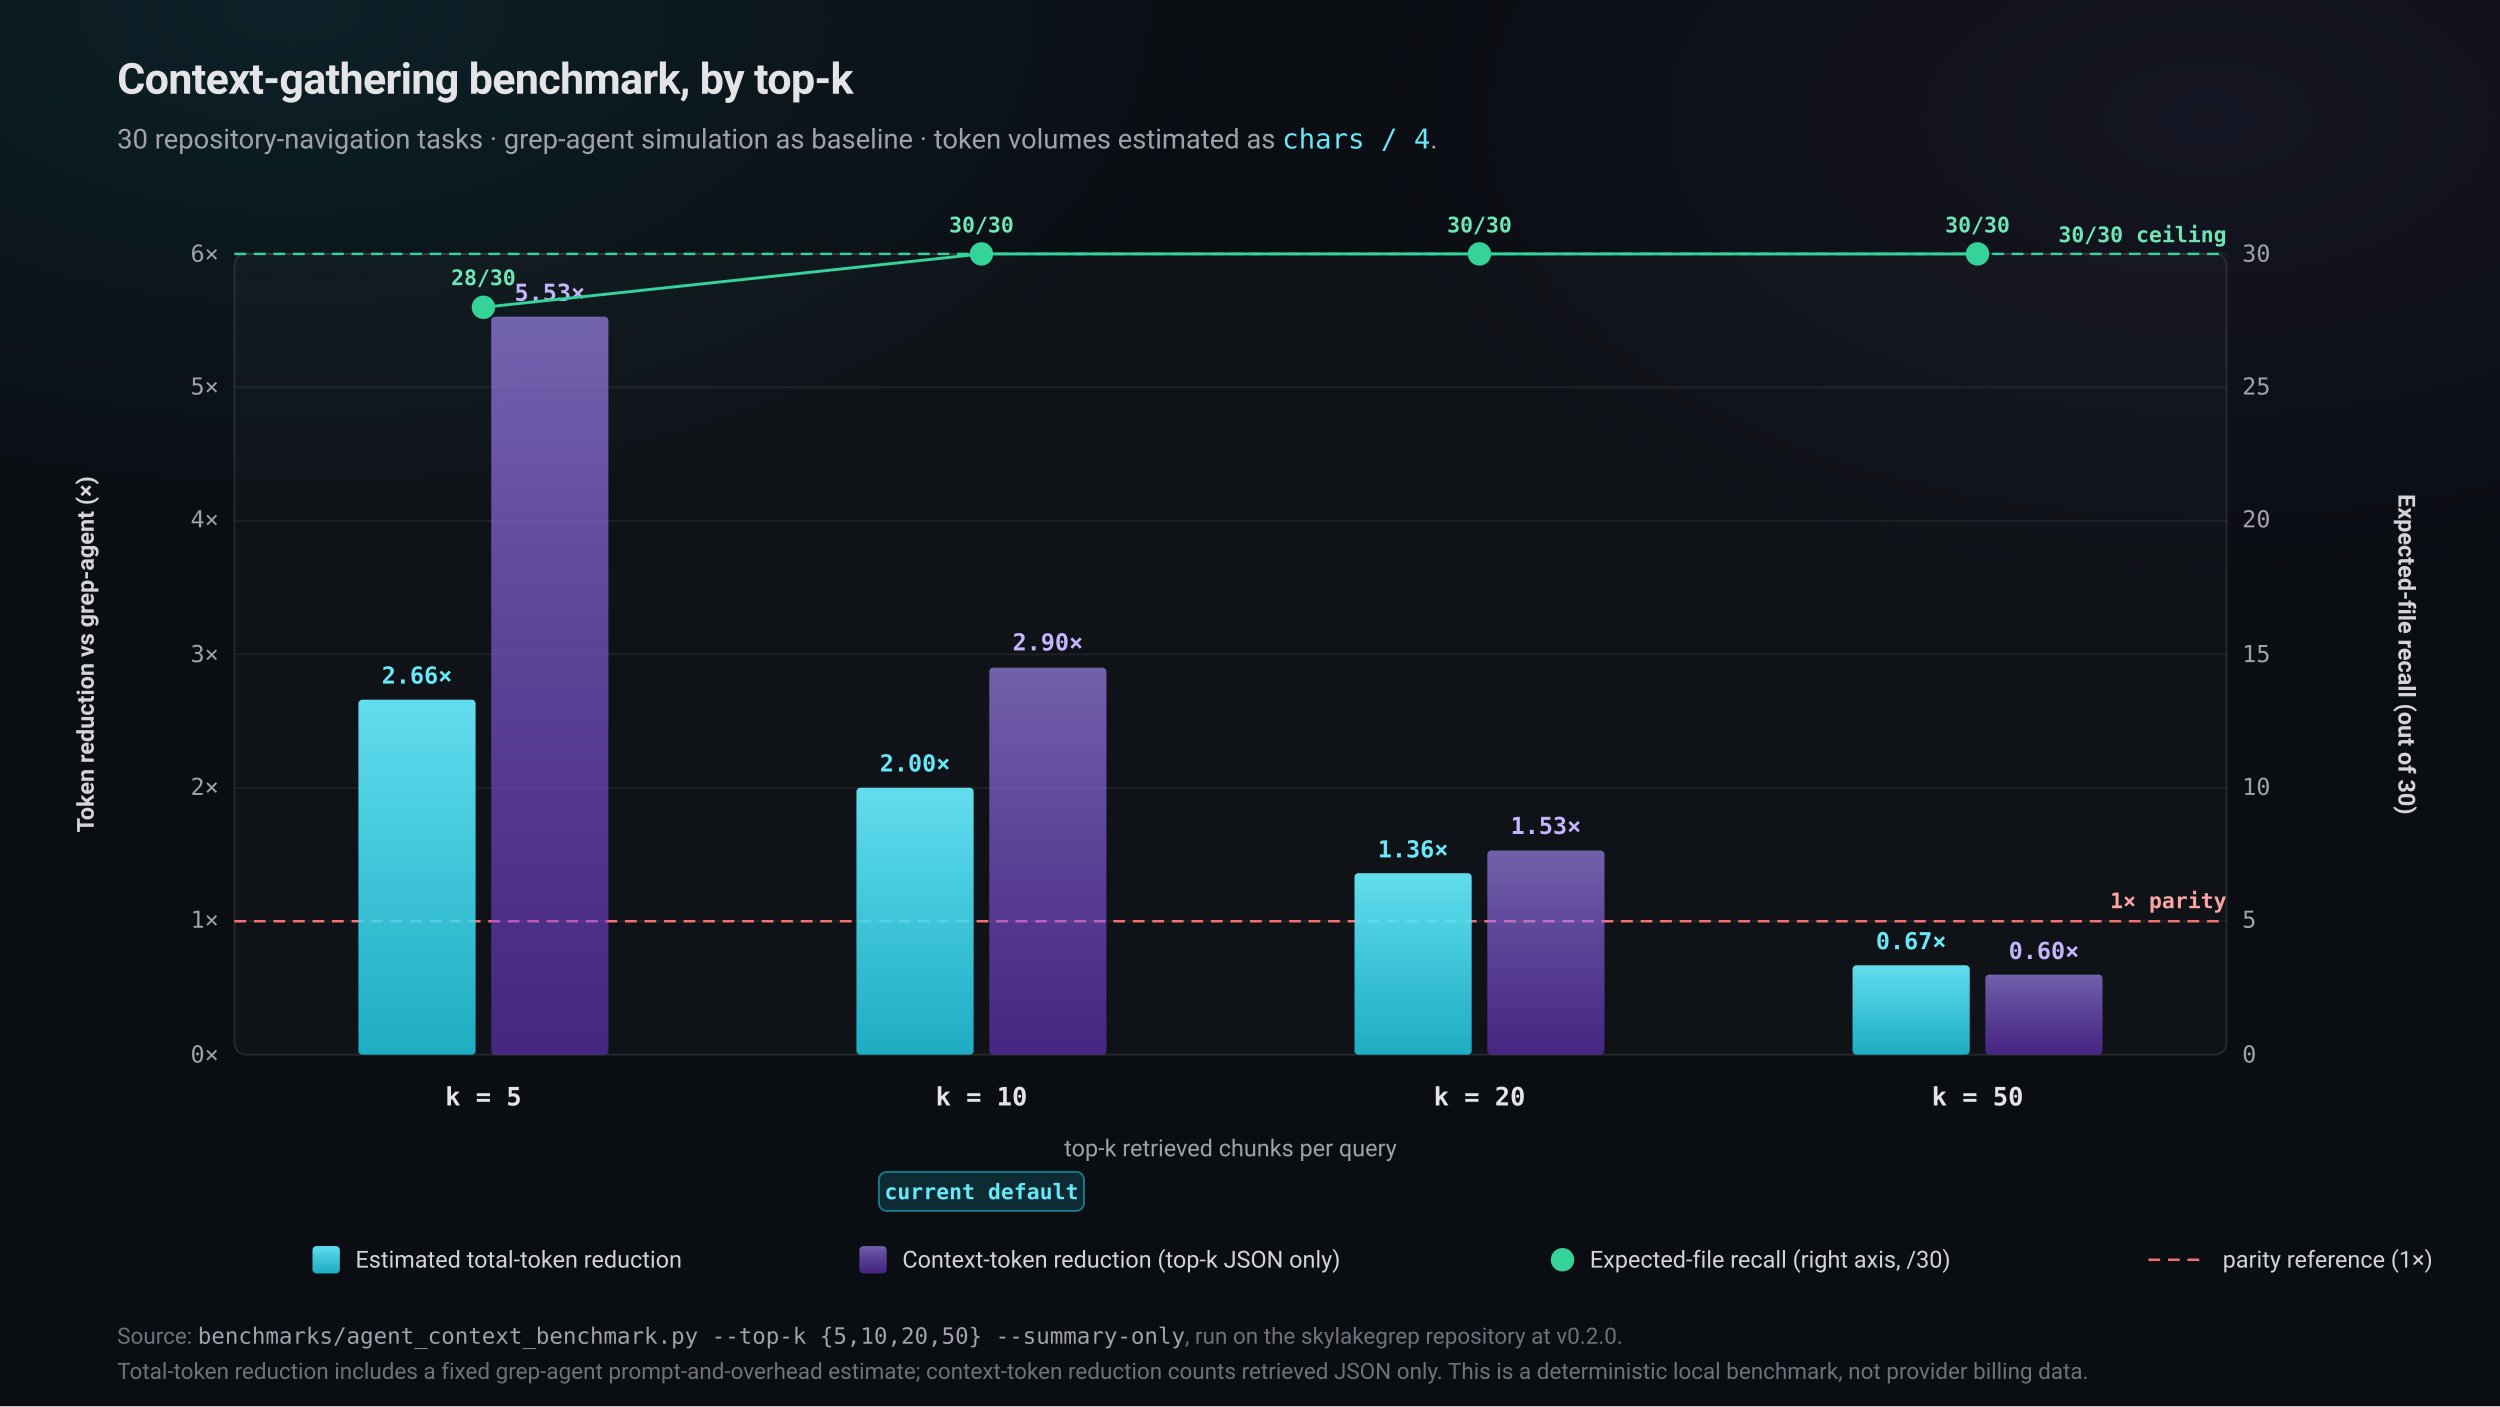
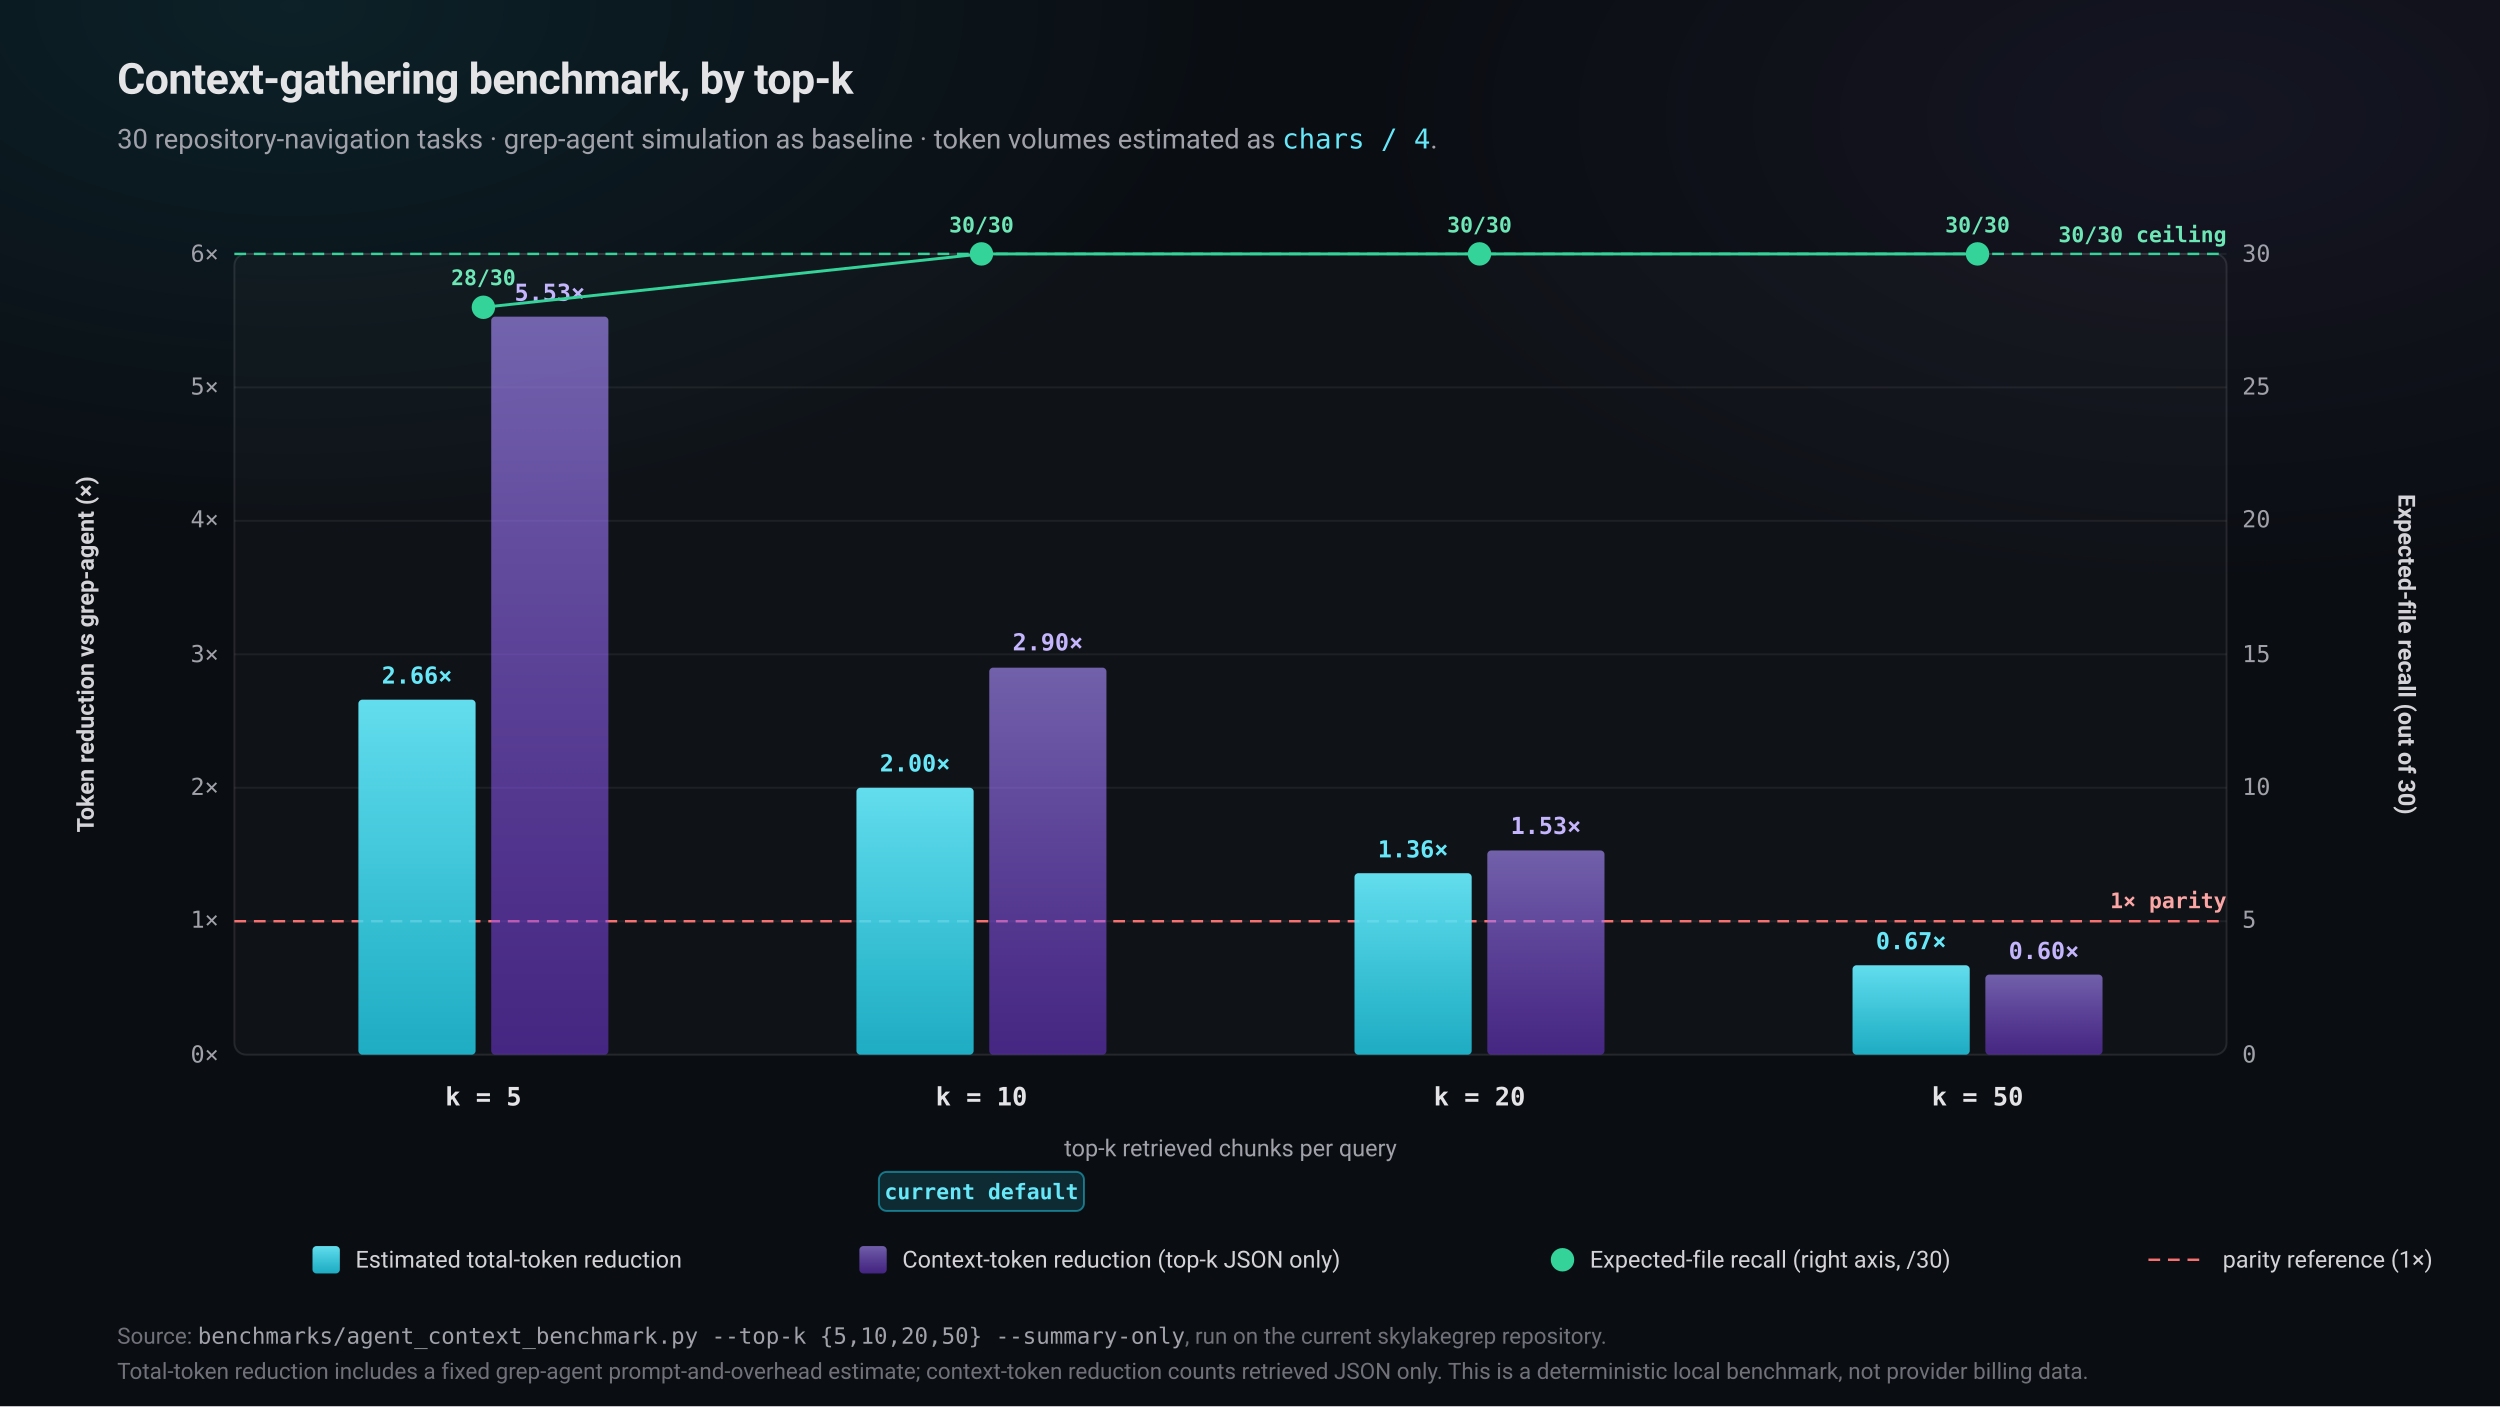
<svg xmlns="http://www.w3.org/2000/svg" viewBox="0 0 1280 720" role="img" aria-labelledby="bench-title bench-desc" font-family="ui-sans-serif, -apple-system, 'Segoe UI', Roboto, system-ui, sans-serif">
  <defs>
    <linearGradient id="bar-primary" x1="0" y1="0" x2="0" y2="1">
      <stop offset="0%" stop-color="#67e8f9" stop-opacity="0.95" />
      <stop offset="100%" stop-color="#22d3ee" stop-opacity="0.80" />
    </linearGradient>
    <linearGradient id="bar-secondary" x1="0" y1="0" x2="0" y2="1">
      <stop offset="0%" stop-color="rgba(167,139,250,0.65)" />
      <stop offset="100%" stop-color="rgba(124,58,237,0.50)" />
    </linearGradient>
    <radialGradient id="bench-orb-cy" cx="12%" cy="0%" r="55%">
      <stop offset="0%" stop-color="rgba(34,211,238,0.10)" />
      <stop offset="70%" stop-color="rgba(34,211,238,0)" />
    </radialGradient>
    <radialGradient id="bench-orb-vi" cx="88%" cy="8%" r="48%">
      <stop offset="0%" stop-color="rgba(167,139,250,0.07)" />
      <stop offset="70%" stop-color="rgba(167,139,250,0)" />
    </radialGradient>
  </defs>
  <rect width="1280" height="720" fill="#0a0d12" />
  <rect width="1280" height="720" fill="url(#bench-orb-cy)" />
  <rect width="1280" height="720" fill="url(#bench-orb-vi)" />
  <text x="60" y="48" font-size="22" font-weight="600" fill="#e4e4e7" letter-spacing="-0.015em">Context-gathering benchmark, by top-k</text>
  <text x="60" y="76" font-size="14" fill="#a1a1aa">30 repository-navigation tasks · grep-agent simulation as baseline · token volumes estimated as <tspan font-family="ui-monospace, Menlo, Consolas, monospace" fill="#67e8f9">chars / 4</tspan>.</text>
  <rect x="120" y="130" width="1020" height="410" fill="rgba(255,255,255,0.02)" stroke="rgba(255,255,255,0.10)" stroke-width="1" rx="6" />
  <g stroke="rgba(255,255,255,0.06)" stroke-width="1">
    <line x1="120" y1="471.67" x2="1140" y2="471.67" />
    <line x1="120" y1="403.33" x2="1140" y2="403.33" />
    <line x1="120" y1="335.00" x2="1140" y2="335.00" />
    <line x1="120" y1="266.67" x2="1140" y2="266.67" />
    <line x1="120" y1="198.33" x2="1140" y2="198.33" />
    <line x1="120" y1="130.00" x2="1140" y2="130.00" />
  </g>
  <g font-size="12" fill="#a1a1aa" text-anchor="end" font-family="ui-monospace, Menlo, Consolas, monospace">
    <text x="112" y="544">0×</text>
    <text x="112" y="475">1×</text>
    <text x="112" y="407">2×</text>
    <text x="112" y="339">3×</text>
    <text x="112" y="270">4×</text>
    <text x="112" y="202">5×</text>
    <text x="112" y="134">6×</text>
  </g>
  <text x="48" y="335" font-size="12" font-weight="600" fill="#d4d4d8" transform="rotate(-90 48 335)" text-anchor="middle">Token reduction vs grep-agent (×)</text>
  <g font-size="12" fill="#a1a1aa" text-anchor="start" font-family="ui-monospace, Menlo, Consolas, monospace">
    <text x="1148" y="544">0</text>
    <text x="1148" y="475">5</text>
    <text x="1148" y="407">10</text>
    <text x="1148" y="339">15</text>
    <text x="1148" y="270">20</text>
    <text x="1148" y="202">25</text>
    <text x="1148" y="134">30</text>
  </g>
  <text x="1228" y="335" font-size="12" font-weight="600" fill="#d4d4d8" transform="rotate(90 1228 335)" text-anchor="middle">Expected-file recall (out of 30)</text>
  <line x1="120" y1="471.67" x2="1140" y2="471.67" stroke="#f87171" stroke-width="1.25" stroke-dasharray="6 4" />
  <text x="1140" y="465" text-anchor="end" font-size="11" font-weight="700" fill="#fca5a5" font-family="ui-monospace, Menlo, Consolas, monospace">1× parity</text>
  <line x1="120" y1="130" x2="1140" y2="130" stroke="#34d399" stroke-width="1.25" stroke-dasharray="6 4" />
  <text x="1140" y="124" text-anchor="end" font-size="11" font-weight="700" fill="#6ee7b7" font-family="ui-monospace, Menlo, Consolas, monospace">30/30 ceiling</text>
  <rect x="183.5" y="358.23" width="60" height="181.77" fill="url(#bar-primary)" rx="2" />
  <text x="213.5" y="350" text-anchor="middle" font-size="12" font-weight="700" fill="#67e8f9" font-family="ui-monospace, Menlo, Consolas, monospace">2.66×</text>
  <rect x="251.5" y="162.12" width="60" height="377.88" fill="url(#bar-secondary)" rx="2" />
  <text x="281.5" y="154" text-anchor="middle" font-size="12" font-weight="700" fill="#c4b5fd" font-family="ui-monospace, Menlo, Consolas, monospace">5.53×</text>
  <rect x="438.5" y="403.33" width="60" height="136.67" fill="url(#bar-primary)" rx="2" />
  <text x="468.5" y="395" text-anchor="middle" font-size="12" font-weight="700" fill="#67e8f9" font-family="ui-monospace, Menlo, Consolas, monospace">2.00×</text>
  <rect x="506.5" y="341.83" width="60" height="198.17" fill="url(#bar-secondary)" rx="2" />
  <text x="536.5" y="333" text-anchor="middle" font-size="12" font-weight="700" fill="#c4b5fd" font-family="ui-monospace, Menlo, Consolas, monospace">2.90×</text>
  <rect x="693.5" y="447.07" width="60" height="92.93" fill="url(#bar-primary)" rx="2" />
  <text x="723.5" y="439" text-anchor="middle" font-size="12" font-weight="700" fill="#67e8f9" font-family="ui-monospace, Menlo, Consolas, monospace">1.36×</text>
  <rect x="761.5" y="435.45" width="60" height="104.55" fill="url(#bar-secondary)" rx="2" />
  <text x="791.5" y="427" text-anchor="middle" font-size="12" font-weight="700" fill="#c4b5fd" font-family="ui-monospace, Menlo, Consolas, monospace">1.53×</text>
  <rect x="948.5" y="494.22" width="60" height="45.78" fill="url(#bar-primary)" rx="2" />
  <text x="978.5" y="486" text-anchor="middle" font-size="12" font-weight="700" fill="#67e8f9" font-family="ui-monospace, Menlo, Consolas, monospace">0.67×</text>
  <rect x="1016.5" y="499.00" width="60" height="41.00" fill="url(#bar-secondary)" rx="2" />
  <text x="1046.5" y="491" text-anchor="middle" font-size="12" font-weight="700" fill="#c4b5fd" font-family="ui-monospace, Menlo, Consolas, monospace">0.60×</text>
  <polyline points="247.5,157.33 502.5,130 757.5,130 1012.5,130" fill="none" stroke="#34d399" stroke-width="1.5" />
  <g fill="#34d399">
    <circle cx="247.5" cy="157.33" r="6" />
    <circle cx="502.5" cy="130" r="6" />
    <circle cx="757.5" cy="130" r="6" />
    <circle cx="1012.5" cy="130" r="6" />
  </g>
  <g font-size="11" font-weight="700" fill="#6ee7b7" font-family="ui-monospace, Menlo, Consolas, monospace" text-anchor="middle">
    <text x="247.5" y="146">28/30</text>
    <text x="502.5" y="119">30/30</text>
    <text x="757.5" y="119">30/30</text>
    <text x="1012.5" y="119">30/30</text>
  </g>
  <g font-size="13" font-weight="600" fill="#e4e4e7" text-anchor="middle" font-family="ui-monospace, Menlo, Consolas, monospace">
    <text x="247.5" y="566">k = 5</text>
    <text x="502.5" y="566">k = 10</text>
    <text x="757.5" y="566">k = 20</text>
    <text x="1012.5" y="566">k = 50</text>
  </g>
  <text x="630" y="592" font-size="12" fill="#a1a1aa" text-anchor="middle">top-k retrieved chunks per query</text>
  <g transform="translate(450 600)">
    <rect width="105" height="20" rx="4" fill="rgba(34,211,238,0.15)" stroke="rgba(34,211,238,0.50)" stroke-width="1" />
    <text x="52.5" y="14" font-size="11" font-weight="700" fill="#67e8f9" text-anchor="middle" font-family="ui-monospace, Menlo, Consolas, monospace">current default</text>
  </g>
  <g transform="translate(160 638)" font-size="12" fill="#d4d4d8">
    <rect width="14" height="14" fill="url(#bar-primary)" rx="2" />
    <text x="22" y="11">Estimated total-token reduction</text>
    <rect x="280" width="14" height="14" fill="url(#bar-secondary)" rx="2" />
    <text x="302" y="11">Context-token reduction (top-k JSON only)</text>
    <circle cx="640" cy="7" r="6" fill="#34d399" />
    <text x="654" y="11">Expected-file recall (right axis, /30)</text>
    <line x1="940" y1="7" x2="970" y2="7" stroke="#f87171" stroke-width="1.25" stroke-dasharray="6 4" />
    <text x="978" y="11">parity reference (1×)</text>
  </g>
  <text x="60" y="688" font-size="11.5" fill="#71717a">
-     Source: <tspan font-family="ui-monospace, Menlo, Consolas, monospace" fill="#a1a1aa">benchmarks/agent_context_benchmark.py --top-k {5,10,20,50} --summary-only</tspan>, run on the skylakegrep repository at v0.2.0.
+     Source: <tspan font-family="ui-monospace, Menlo, Consolas, monospace" fill="#a1a1aa">benchmarks/agent_context_benchmark.py --top-k {5,10,20,50} --summary-only</tspan>, run on the current skylakegrep repository.
  </text>
  <text x="60" y="706" font-size="11.5" fill="#71717a">
    Total-token reduction includes a fixed grep-agent prompt-and-overhead estimate; context-token reduction counts retrieved JSON only. This is a deterministic local benchmark, not provider billing data.
  </text>
</svg>
